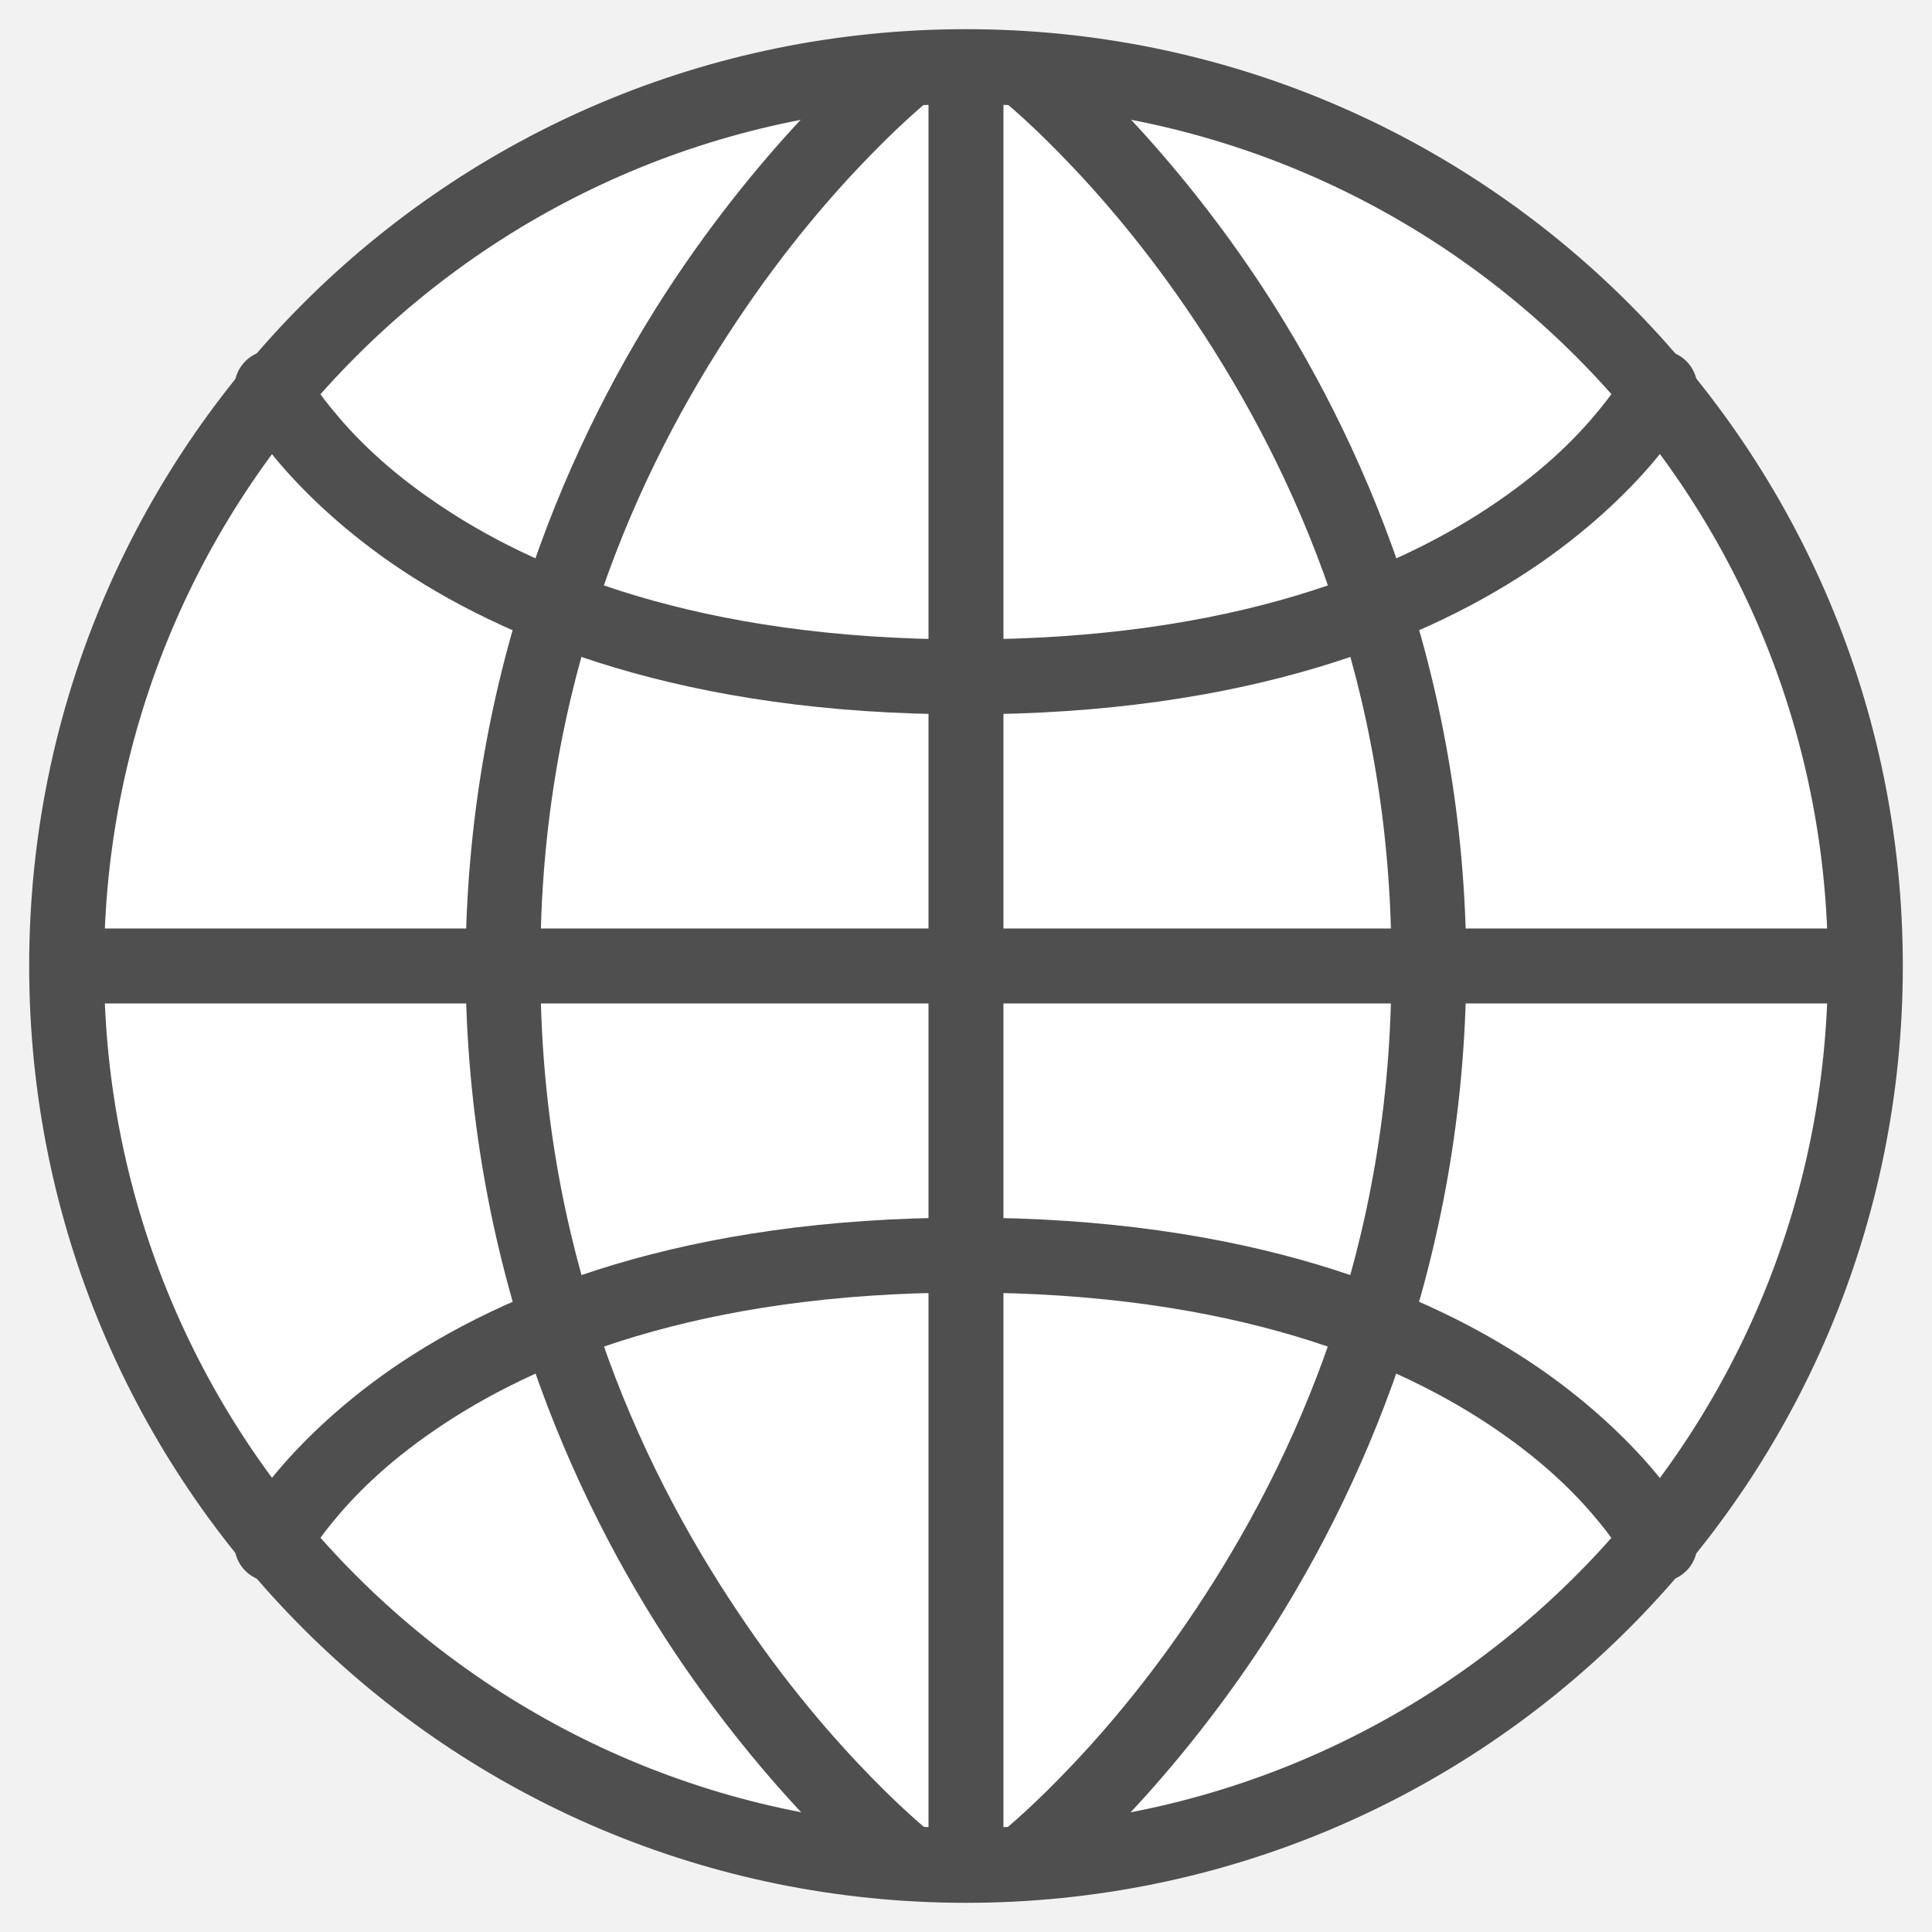
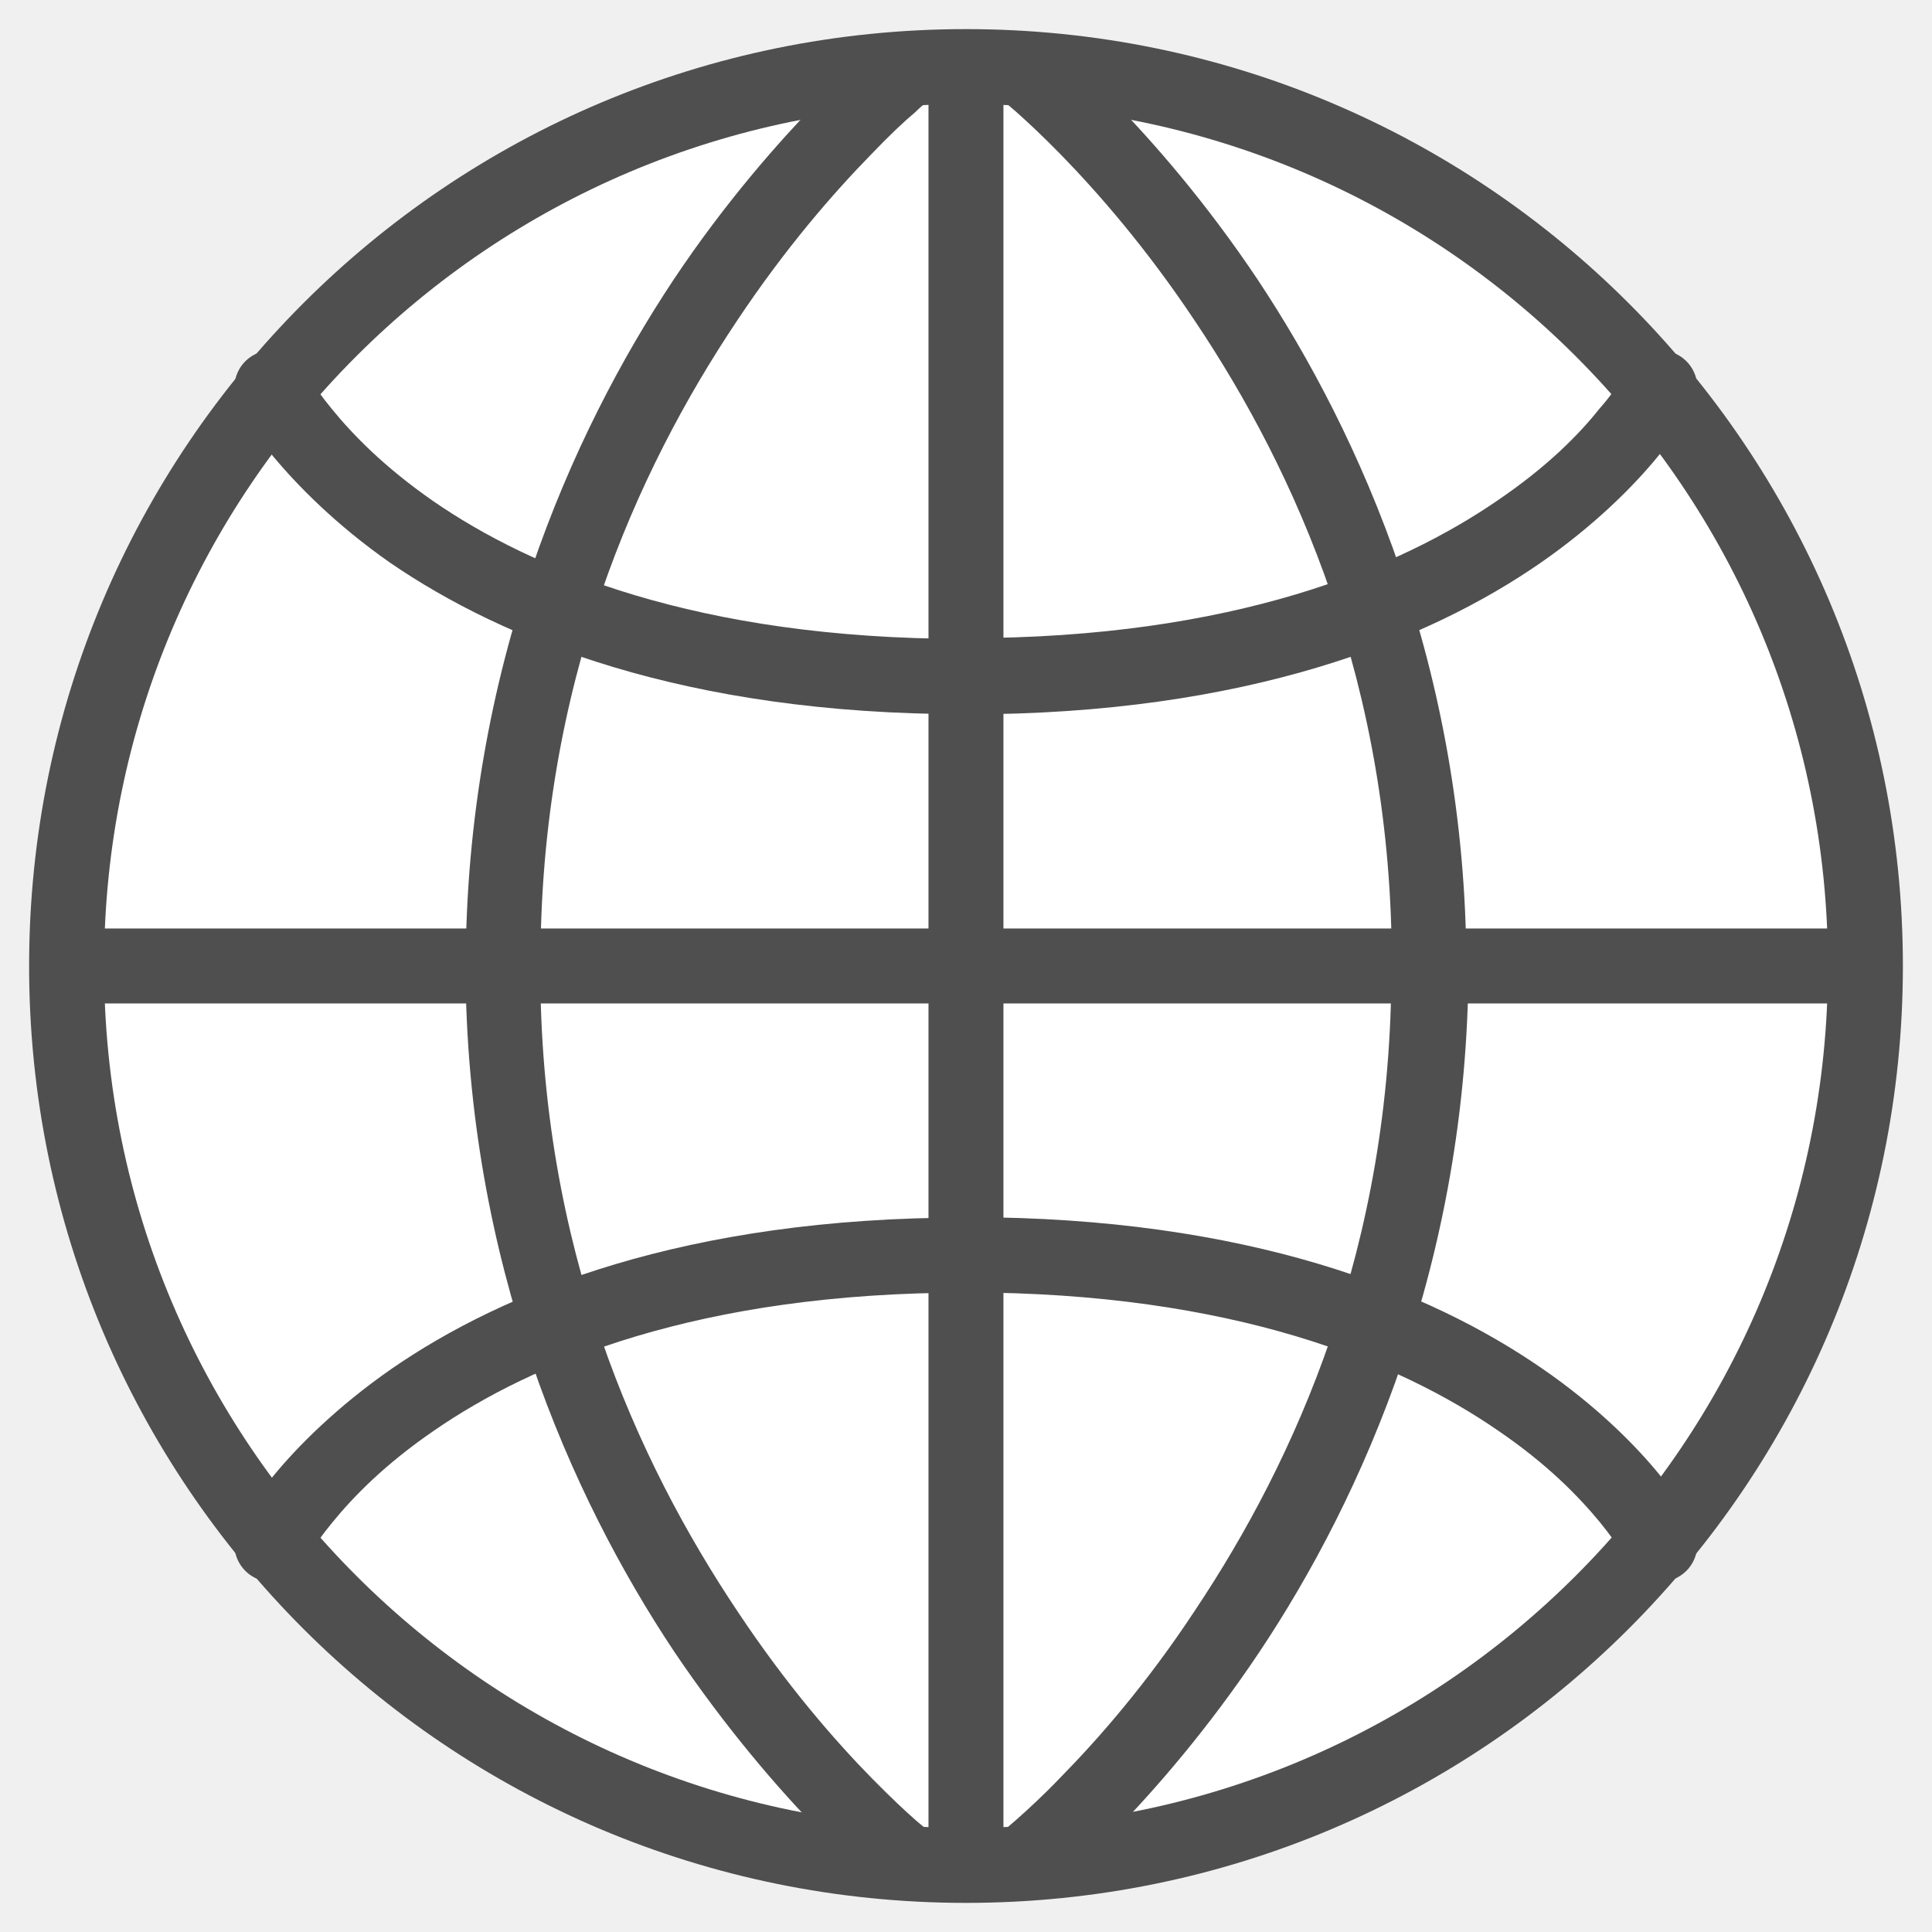
- <svg xmlns="http://www.w3.org/2000/svg" xmlns:xlink="http://www.w3.org/1999/xlink" width="29" height="29" viewBox="0 0 29 29" version="1.1">
-   <g id="Canvas" transform="translate(-9818 1288)">
-     <rect x="9818" y="-1288" width="29" height="29" fill="#E5E5E5" />
-     <g id="World">
-       <g id="Rectangle">
-         <use xlink:href="#path0_fill" transform="translate(9798 -1303)" fill="#F2F2F2" />
-         <mask id="mask0_outline_ins">
-           <use xlink:href="#path0_fill" fill="white" transform="translate(9798 -1303)" />
-         </mask>
-         <g mask="url(#mask0_outline_ins)">
-           <use xlink:href="#path1_stroke_2x" transform="translate(9798 -1303)" fill="#F2F2F2" />
-         </g>
-       </g>
-       <g id="globe">
-         <g id="article-icon">
-           <g id="Vector">
-             <use xlink:href="#path2_fill" transform="translate(9819 -1287)" fill="#FFFFFF" />
-             <use xlink:href="#path3_stroke" transform="translate(9819 -1287)" fill="#4F4F4F" />
-           </g>
-           <g id="Vector">
-             <use xlink:href="#path4_stroke" transform="translate(9832.5 -1286.96)" fill="#4F4F4F" />
-           </g>
-           <g id="Vector">
-             <use xlink:href="#path5_stroke" transform="translate(9819.04 -1273.5)" fill="#4F4F4F" />
-           </g>
-           <g id="Vector">
-             <use xlink:href="#path6_stroke" transform="translate(9825.55 -1286.96)" fill="#4F4F4F" />
-           </g>
-           <g id="Vector">
-             <use xlink:href="#path7_stroke" transform="translate(9833.37 -1286.96)" fill="#4F4F4F" />
-           </g>
-           <g id="Vector">
-             <use xlink:href="#path8_stroke" transform="translate(9822.08 -1282.18)" fill="#4F4F4F" />
-           </g>
-           <g id="Vector">
-             <use xlink:href="#path9_stroke" transform="translate(9822.08 -1269.16)" fill="#4F4F4F" />
-           </g>
-         </g>
-       </g>
-     </g>
-     <g id="Group">
-       <g id="Canvas 1">
-         <g id="World 1">
- </g>
-       </g>
-     </g>
+ <svg xmlns="http://www.w3.org/2000/svg" xmlns:xlink="http://www.w3.org/1999/xlink" width="29" height="29" viewBox="0 0 29 29">
+   <g transform="translate(1 1)">
+     <use xlink:href="#d" fill="#FFF" />
+     <use xlink:href="#e" fill="#4F4F4F" />
  </g>
+   <use xlink:href="#f" transform="translate(14.5 1.04)" fill="#4F4F4F" />
+   <use xlink:href="#g" transform="translate(1.04 14.5)" fill="#4F4F4F" />
+   <use xlink:href="#h" transform="translate(7.55 1.04)" fill="#4F4F4F" />
+   <use xlink:href="#i" transform="translate(15.37 1.04)" fill="#4F4F4F" />
+   <use xlink:href="#j" transform="translate(4.08 5.82)" fill="#4F4F4F" />
+   <use xlink:href="#k" transform="translate(4.08 18.84)" fill="#4F4F4F" />
  <defs>
-     <path id="path0_fill" d="M 0 0L 70 0L 70 70L 0 70L 0 0Z" />
-     <path id="path1_stroke_2x" d="M 0 0L 0 -1L -1 -1L -1 0L 0 0ZM 70 0L 71 0L 71 -1L 70 -1L 70 0ZM 70 70L 70 71L 71 71L 71 70L 70 70ZM 0 70L -1 70L -1 71L 0 71L 0 70ZM 0 1L 70 1L 70 -1L 0 -1L 0 1ZM 69 0L 69 70L 71 70L 71 0L 69 0ZM 70 69L 0 69L 0 71L 70 71L 70 69ZM 1 70L 1 0L -1 0L -1 70L 1 70Z" />
-     <path id="path2_fill" d="M 13.5 0C 20.966 0 27 6.034 27 13.5C 27 20.966 20.966 27 13.5 27C 6.034 27 0 20.966 0 13.5C 0 6.034 6.034 0 13.5 0Z" />
-     <path id="path3_stroke" d="M 13.5 0.562C 20.656 0.562 26.438 6.344 26.438 13.5L 27.562 13.5C 27.562 5.723 21.277 -0.562 13.5 -0.562L 13.5 0.562ZM 26.438 13.5C 26.438 20.656 20.656 26.438 13.5 26.438L 13.5 27.562C 21.277 27.562 27.562 21.277 27.562 13.5L 26.438 13.5ZM 13.5 26.438C 6.344 26.438 0.562 20.656 0.562 13.5L -0.562 13.5C -0.562 21.277 5.723 27.562 13.5 27.562L 13.5 26.438ZM 0.562 13.5C 0.562 6.344 6.344 0.562 13.5 0.562L 13.5 -0.562C 5.723 -0.562 -0.562 5.723 -0.562 13.5L 0.562 13.5Z" />
-     <path id="path4_stroke" d="M 0.562 1.03494e-08C 0.562 -0.311 0.311 -0.562 -1.52588e-06 -0.562C -0.311 -0.562 -0.563 -0.311 -0.563 1.03494e-08L 0.562 1.03494e-08ZM -0.563 26.913C -0.563 27.224 -0.311 27.476 -1.52588e-06 27.476C 0.311 27.476 0.562 27.224 0.562 26.913L -0.563 26.913ZM -0.563 1.03494e-08L -0.563 26.913L 0.562 26.913L 0.562 1.03494e-08L -0.563 1.03494e-08Z" />
-     <path id="path5_stroke" d="M 26.913 0.562C 27.224 0.562 27.476 0.311 27.476 -1.52588e-06C 27.476 -0.311 27.224 -0.563 26.913 -0.563L 26.913 0.562ZM 1.03494e-08 -0.563C -0.311 -0.563 -0.562 -0.311 -0.562 -1.52588e-06C -0.562 0.311 -0.311 0.562 1.03494e-08 0.562L 1.03494e-08 -0.563ZM 26.913 -0.563L 1.03494e-08 -0.563L 1.03494e-08 0.562L 26.913 0.562L 26.913 -0.563Z" />
-     <path id="path6_stroke" d="M 6.425 0.442C 6.669 0.25 6.711 -0.103 6.519 -0.348C 6.328 -0.592 5.974 -0.634 5.73 -0.442L 6.425 0.442ZM 5.73 27.355C 5.974 27.547 6.328 27.505 6.519 27.261C 6.711 27.016 6.669 26.663 6.425 26.471L 5.73 27.355ZM 6.077 1.03494e-08C 5.73 -0.442 5.729 -0.442 5.729 -0.442C 5.729 -0.442 5.729 -0.442 5.729 -0.441C 5.728 -0.441 5.728 -0.441 5.727 -0.44C 5.726 -0.439 5.724 -0.438 5.722 -0.436C 5.719 -0.434 5.713 -0.429 5.706 -0.423C 5.693 -0.413 5.673 -0.397 5.649 -0.376C 5.602 -0.337 5.53 -0.276 5.443 -0.199C 5.272 -0.047 5.02 0.187 4.725 0.489C 4.145 1.083 3.352 1.991 2.571 3.161C 1.027 5.479 -0.55 8.997 -0.562 13.457L 0.562 13.457C 0.55 9.234 2.011 6.024 3.507 3.785C 4.245 2.675 4.971 1.847 5.53 1.275C 5.805 0.993 6.028 0.786 6.189 0.643C 6.268 0.573 6.327 0.523 6.369 0.488C 6.389 0.471 6.403 0.46 6.413 0.451C 6.418 0.448 6.421 0.445 6.423 0.443C 6.424 0.443 6.425 0.442 6.425 0.442C 6.425 0.442 6.425 0.442 6.425 0.442C 6.425 0.442 6.425 0.442 6.425 0.442C 6.425 0.442 6.425 0.442 6.077 1.03494e-08ZM -0.562 13.457C -0.55 17.916 1.027 21.434 2.571 23.753C 3.352 24.922 4.145 25.83 4.725 26.424C 5.02 26.726 5.272 26.96 5.443 27.112C 5.53 27.189 5.602 27.251 5.649 27.29C 5.673 27.31 5.693 27.326 5.706 27.337C 5.713 27.342 5.719 27.347 5.722 27.35C 5.724 27.351 5.726 27.353 5.727 27.353C 5.728 27.354 5.728 27.354 5.729 27.355C 5.729 27.355 5.729 27.355 5.729 27.355C 5.729 27.355 5.73 27.355 6.077 26.913C 6.425 26.471 6.425 26.471 6.425 26.471C 6.425 26.471 6.425 26.471 6.425 26.471C 6.425 26.471 6.425 26.471 6.425 26.471C 6.425 26.471 6.424 26.471 6.423 26.47C 6.421 26.468 6.418 26.466 6.413 26.462C 6.403 26.453 6.389 26.442 6.369 26.425C 6.327 26.39 6.268 26.34 6.189 26.27C 6.028 26.127 5.805 25.92 5.53 25.638C 4.971 25.066 4.245 24.238 3.507 23.128C 2.011 20.889 0.55 17.679 0.562 13.457L -0.562 13.457Z" />
-     <path id="path7_stroke" d="M 0.348 -0.442C 0.103 -0.634 -0.25 -0.592 -0.442 -0.348C -0.634 -0.103 -0.592 0.25 -0.348 0.442L 0.348 -0.442ZM -0.348 26.471C -0.592 26.663 -0.634 27.016 -0.442 27.261C -0.25 27.505 0.103 27.547 0.348 27.355L -0.348 26.471ZM -6.62359e-07 1.03494e-08C -0.348 0.442 -0.348 0.442 -0.348 0.442C -0.348 0.442 -0.348 0.442 -0.348 0.442C -0.348 0.442 -0.348 0.442 -0.348 0.442C -0.347 0.442 -0.347 0.443 -0.346 0.443C -0.344 0.445 -0.341 0.448 -0.336 0.451C -0.326 0.46 -0.312 0.471 -0.292 0.488C -0.25 0.523 -0.191 0.573 -0.112 0.643C 0.049 0.786 0.272 0.993 0.547 1.275C 1.106 1.847 1.832 2.675 2.571 3.785C 4.066 6.024 5.527 9.234 5.515 13.457L 6.64 13.457C 6.627 8.997 5.05 5.479 3.507 3.161C 2.726 1.991 1.932 1.083 1.352 0.489C 1.057 0.187 0.805 -0.047 0.635 -0.199C 0.547 -0.276 0.475 -0.337 0.428 -0.376C 0.404 -0.397 0.384 -0.413 0.371 -0.423C 0.364 -0.429 0.358 -0.434 0.355 -0.436C 0.353 -0.438 0.351 -0.439 0.35 -0.44C 0.35 -0.441 0.349 -0.441 0.349 -0.441C 0.348 -0.442 0.348 -0.442 0.348 -0.442C 0.348 -0.442 0.348 -0.442 -6.62359e-07 1.03494e-08ZM 5.515 13.457C 5.527 17.679 4.066 20.889 2.571 23.128C 1.832 24.238 1.106 25.066 0.547 25.638C 0.272 25.92 0.049 26.127 -0.112 26.27C -0.191 26.34 -0.25 26.39 -0.292 26.425C -0.312 26.442 -0.326 26.453 -0.336 26.462C -0.341 26.466 -0.344 26.468 -0.346 26.47C -0.347 26.471 -0.347 26.471 -0.348 26.471C -0.348 26.471 -0.348 26.471 -0.348 26.471C -0.348 26.471 -0.348 26.471 -0.348 26.471C -0.348 26.471 -0.348 26.471 -6.62359e-07 26.913C 0.348 27.355 0.348 27.355 0.348 27.355C 0.348 27.355 0.348 27.355 0.349 27.355C 0.349 27.354 0.35 27.354 0.35 27.353C 0.351 27.353 0.353 27.351 0.355 27.35C 0.358 27.347 0.364 27.342 0.371 27.337C 0.384 27.326 0.404 27.31 0.428 27.29C 0.475 27.251 0.547 27.189 0.635 27.112C 0.805 26.96 1.057 26.726 1.352 26.424C 1.932 25.83 2.726 24.922 3.507 23.753C 5.05 21.434 6.627 17.916 6.64 13.457L 5.515 13.457Z" />
-     <path id="path8_stroke" d="M 0.503 -0.252C 0.364 -0.529 0.026 -0.642 -0.252 -0.503C -0.529 -0.364 -0.642 -0.026 -0.503 0.252L 0.503 -0.252ZM 21.339 0.252C 21.478 -0.026 21.365 -0.364 21.088 -0.503C 20.81 -0.642 20.472 -0.529 20.333 -0.252L 21.339 0.252ZM 1.6559e-07 1.6559e-07C -0.503 0.252 -0.503 0.252 -0.503 0.252C -0.503 0.253 -0.502 0.253 -0.502 0.253C -0.502 0.254 -0.502 0.255 -0.501 0.255C -0.501 0.256 -0.5 0.259 -0.498 0.261C -0.497 0.264 -0.494 0.27 -0.49 0.276C -0.485 0.286 -0.475 0.305 -0.464 0.325C -0.443 0.361 -0.408 0.42 -0.365 0.488C -0.284 0.616 -0.148 0.813 0.032 1.034C 0.381 1.46 0.967 2.058 1.797 2.633C 3.472 3.789 6.19 4.903 10.418 4.903L 10.418 3.778C 6.399 3.778 3.908 2.723 2.436 1.707C 1.692 1.198 1.22 0.711 0.904 0.322C 0.752 0.137 0.654 -0.005 0.584 -0.115C 0.552 -0.166 0.532 -0.2 0.516 -0.227C 0.51 -0.239 0.507 -0.245 0.503 -0.251C 0.502 -0.253 0.502 -0.253 0.502 -0.254C 0.502 -0.254 0.502 -0.254 0.502 -0.254C 0.502 -0.254 0.503 -0.253 0.502 -0.253C 0.503 -0.253 0.503 -0.252 0.503 -0.252C 0.503 -0.252 0.503 -0.252 1.6559e-07 1.6559e-07ZM 10.418 4.903C 14.646 4.903 17.364 3.789 19.039 2.633C 19.869 2.058 20.455 1.46 20.804 1.034C 20.984 0.813 21.12 0.616 21.201 0.488C 21.244 0.42 21.279 0.361 21.3 0.325C 21.311 0.305 21.321 0.286 21.326 0.276C 21.33 0.27 21.333 0.264 21.334 0.261C 21.335 0.259 21.337 0.256 21.337 0.255C 21.338 0.255 21.338 0.254 21.338 0.253C 21.338 0.253 21.339 0.253 21.339 0.252C 21.339 0.252 21.339 0.252 20.836 1.6559e-07C 20.333 -0.252 20.333 -0.252 20.333 -0.252C 20.333 -0.252 20.334 -0.253 20.334 -0.253C 20.334 -0.253 20.334 -0.254 20.334 -0.254C 20.334 -0.254 20.334 -0.254 20.334 -0.254C 20.334 -0.253 20.334 -0.253 20.333 -0.251C 20.329 -0.245 20.326 -0.239 20.32 -0.227C 20.304 -0.2 20.284 -0.166 20.252 -0.115C 20.182 -0.005 20.084 0.137 19.932 0.322C 19.616 0.711 19.144 1.198 18.401 1.707C 16.928 2.723 14.437 3.778 10.418 3.778L 10.418 4.903Z" />
-     <path id="path9_stroke" d="M -0.503 4.089C -0.642 4.367 -0.529 4.705 -0.252 4.844C 0.026 4.983 0.364 4.87 0.503 4.592L -0.503 4.089ZM 20.333 4.592C 20.472 4.87 20.81 4.983 21.088 4.844C 21.365 4.705 21.478 4.367 21.339 4.089L 20.333 4.592ZM 1.6559e-07 4.341C 0.503 4.592 0.503 4.593 0.503 4.593C 0.503 4.593 0.503 4.594 0.502 4.594C 0.503 4.594 0.502 4.595 0.502 4.595C 0.502 4.595 0.502 4.595 0.502 4.595C 0.502 4.594 0.502 4.594 0.503 4.592C 0.507 4.586 0.51 4.58 0.516 4.568C 0.532 4.541 0.552 4.507 0.584 4.456C 0.654 4.346 0.752 4.204 0.904 4.018C 1.22 3.63 1.692 3.143 2.436 2.633C 3.908 1.618 6.399 0.562 10.418 0.562L 10.418 -0.563C 6.19 -0.563 3.472 0.552 1.797 1.707C 0.967 2.283 0.381 2.881 0.032 3.307C -0.148 3.528 -0.284 3.725 -0.365 3.853C -0.408 3.92 -0.443 3.98 -0.464 4.016C -0.475 4.036 -0.485 4.054 -0.49 4.065C -0.494 4.071 -0.497 4.077 -0.498 4.08C -0.5 4.082 -0.501 4.084 -0.501 4.085C -0.502 4.086 -0.502 4.087 -0.502 4.088C -0.502 4.088 -0.503 4.088 -0.503 4.088C -0.503 4.089 -0.503 4.089 1.6559e-07 4.341ZM 10.418 0.562C 14.437 0.562 16.928 1.618 18.401 2.633C 19.144 3.143 19.616 3.63 19.932 4.018C 20.084 4.204 20.182 4.346 20.252 4.456C 20.284 4.507 20.304 4.541 20.32 4.568C 20.326 4.58 20.329 4.586 20.333 4.592C 20.334 4.594 20.334 4.594 20.334 4.595C 20.334 4.595 20.334 4.595 20.334 4.595C 20.334 4.595 20.334 4.594 20.334 4.594C 20.334 4.594 20.333 4.593 20.333 4.593C 20.333 4.593 20.333 4.592 20.836 4.341C 21.339 4.089 21.339 4.089 21.339 4.088C 21.339 4.088 21.338 4.088 21.338 4.088C 21.338 4.087 21.338 4.086 21.337 4.085C 21.337 4.084 21.335 4.082 21.334 4.08C 21.333 4.077 21.33 4.071 21.326 4.065C 21.321 4.054 21.311 4.036 21.3 4.016C 21.279 3.98 21.244 3.92 21.201 3.853C 21.12 3.725 20.984 3.528 20.804 3.307C 20.455 2.881 19.869 2.283 19.039 1.707C 17.364 0.552 14.646 -0.563 10.418 -0.563L 10.418 0.562Z" />
+     <path id="b" d="M0 0v-1h-1v1h1zm70 0h1v-1h-1v1zm0 70v1h1v-1h-1zM0 70h-1v1h1v-1zM0 1h70v-2H0v2zm69-1v70h2V0h-2zm1 69H0v2h70v-2zM1 70V0h-2v70h2z" />
+     <path id="d" d="M13.5 0C20.966 0 27 6.034 27 13.5S20.966 27 13.5 27 0 20.966 0 13.5 6.034 0 13.5 0z" />
+     <path id="e" d="M13.5.563c7.156 0 12.938 5.78 12.938 12.937h1.125c0-7.777-6.286-14.063-14.063-14.063V.563zM26.438 13.5c0 7.156-5.782 12.938-12.938 12.938v1.125c7.777 0 14.063-6.286 14.063-14.063h-1.125zM13.5 26.438C6.344 26.438.562 20.655.562 13.5H-.563c0 7.777 6.286 14.063 14.063 14.063v-1.125zM.562 13.5C.562 6.344 6.345.562 13.5.562V-.563C5.723-.563-.563 5.723-.563 13.5H.563z" />
+     <path id="f" d="M.562 0c0-.31-.25-.563-.562-.563-.31 0-.563.252-.563.563H.562zM-.563 26.913c0 .31.252.563.563.563.31 0 .562-.252.562-.563H-.563zM-.563 0v26.913H.562V0H-.563z" />
+     <path id="g" d="M26.913.562c.31 0 .563-.25.563-.562 0-.31-.252-.563-.563-.563V.562zM0-.563c-.31 0-.563.252-.563.563 0 .31.252.562.563.562V-.563zm26.913 0H0V.562h26.913V-.563z" />
+     <path id="h" d="M6.425.442c.244-.192.286-.545.094-.79-.2-.244-.55-.286-.79-.094l.69.884zM5.73 27.355c.244.192.598.15.79-.094.19-.24.15-.59-.095-.79l-.695.89zM6.077 0L5.73-.442c-.002 0-.002 0-.003.002l-.005.004-.016.013-.057.047c-.05.04-.12.1-.21.177-.17.16-.43.39-.72.69-.58.6-1.38 1.5-2.16 2.67C1.02 5.48-.55 9-.56 13.46H.563C.55 9.234 2.01 6.024 3.506 3.785c.738-1.11 1.464-1.938 2.023-2.51.27-.282.49-.49.66-.632.07-.07.13-.12.18-.155L6.41.45c.005-.002.008-.005.01-.007h.002L6.077 0zm-6.64 13.457c.013 4.46 1.59 7.977 3.134 10.296.79 1.17 1.58 2.077 2.16 2.67.3.303.55.537.72.69l.21.177.06.047.02.013.01.003.004.002.347-.442.345-.442h-.02c-.01-.01-.022-.02-.042-.03l-.18-.15c-.16-.14-.384-.35-.66-.63-.56-.57-1.284-1.4-2.022-2.51C2.01 20.89.55 17.68.56 13.46H-.563z" />
+     <path id="i" d="M.348-.442c-.245-.192-.598-.15-.79.094-.192.245-.15.598.094.79l.696-.884zM-.348 26.47c-.244.193-.286.546-.094.79.192.245.545.287.79.095l-.696-.884zM0 0l-.348.442h.002l.01.01.044.036.18.155c.16.143.384.35.66.632.558.572 1.284 1.4 2.023 2.51 1.5 2.24 2.96 5.45 2.95 9.672h1.12C6.63 8.997 5.05 5.48 3.51 3.16 2.728 1.99 1.932 1.084 1.352.49 1.057.186.805-.048.635-.2L.428-.375.37-.423.356-.436.35-.44.347-.443 0 0zm5.515 13.457c.012 4.222-1.45 7.432-2.944 9.67-.73 1.11-1.46 1.94-2.02 2.51-.27.283-.5.49-.66.633l-.18.155-.04.037-.01.008.35.443.35.442v-.002l.01-.003.02-.013.06-.047c.05-.04.12-.1.21-.178.17-.152.42-.386.72-.688.58-.594 1.374-1.502 2.155-2.67 1.547-2.32 3.12-5.838 3.137-10.297H5.52z" />
+     <path id="j" d="M.503-.252c-.14-.277-.477-.39-.755-.25-.277.138-.39.476-.25.754L.502-.252zM21.34.252c.138-.278.025-.616-.252-.755-.278-.14-.616-.026-.755.25l1.006.505zM0 0l-.503.252c0 .002 0 .003.002.003V.26c0 .005 0 .01.01.017l.02.05c.02.035.05.094.1.162.08.12.21.32.39.54.35.42.93 1.02 1.76 1.6C3.46 3.78 6.18 4.9 10.4 4.9V3.77c-4.018 0-6.51-1.055-7.98-2.07C1.69 1.192 1.22.71.902.32.752.137.652-.005.582-.115L.52-.227.503-.25v-.004.002L0 0zm10.418 4.903c4.228 0 6.946-1.114 8.62-2.27.83-.575 1.417-1.173 1.766-1.6.18-.22.316-.417.397-.545.05-.068.08-.127.1-.163l.03-.05.01-.014h.01L20.84 0l-.504-.252v-.002.003c-.004 0-.007.01-.013.02l-.07.11c-.07.11-.16.25-.32.43-.31.39-.78.87-1.53 1.38-1.47 1.01-3.96 2.07-7.98 2.07V4.9z" />
+     <path id="k" d="M-.503 4.09c-.14.277-.026.615.25.754.28.14.617.026.756-.252L-.503 4.09zm20.836.502c.14.278.477.39.755.252.277-.14.39-.477.25-.755l-1.005.5zM0 4.342l.503.25.013-.024.068-.112c.07-.11.168-.252.32-.438.316-.388.788-.875 1.532-1.385C3.908 1.618 6.4.563 10.418.563V-.564c-4.228 0-6.946 1.115-8.62 2.27C.968 2.283.38 2.88.03 3.306c-.18.22-.316.42-.397.547-.043.067-.078.127-.1.163l-.025.05c-.004.005-.007.01-.008.014l-.003.005c-.002 0-.002.002-.002.003L0 4.34zM10.418.56c4.02 0 6.51 1.056 7.983 2.07.75.51 1.22.998 1.54 1.386.15.186.25.328.32.438l.07.112.02.024.51-.25c.504-.25.504-.25.504-.253h-.002V4.08c0-.01-.003-.01-.007-.02l-.028-.05c-.02-.04-.055-.1-.1-.16-.08-.13-.215-.33-.395-.55-.35-.43-.938-1.03-1.768-1.6-1.68-1.16-4.4-2.27-8.625-2.27V.56z" />
  </defs>
</svg>
